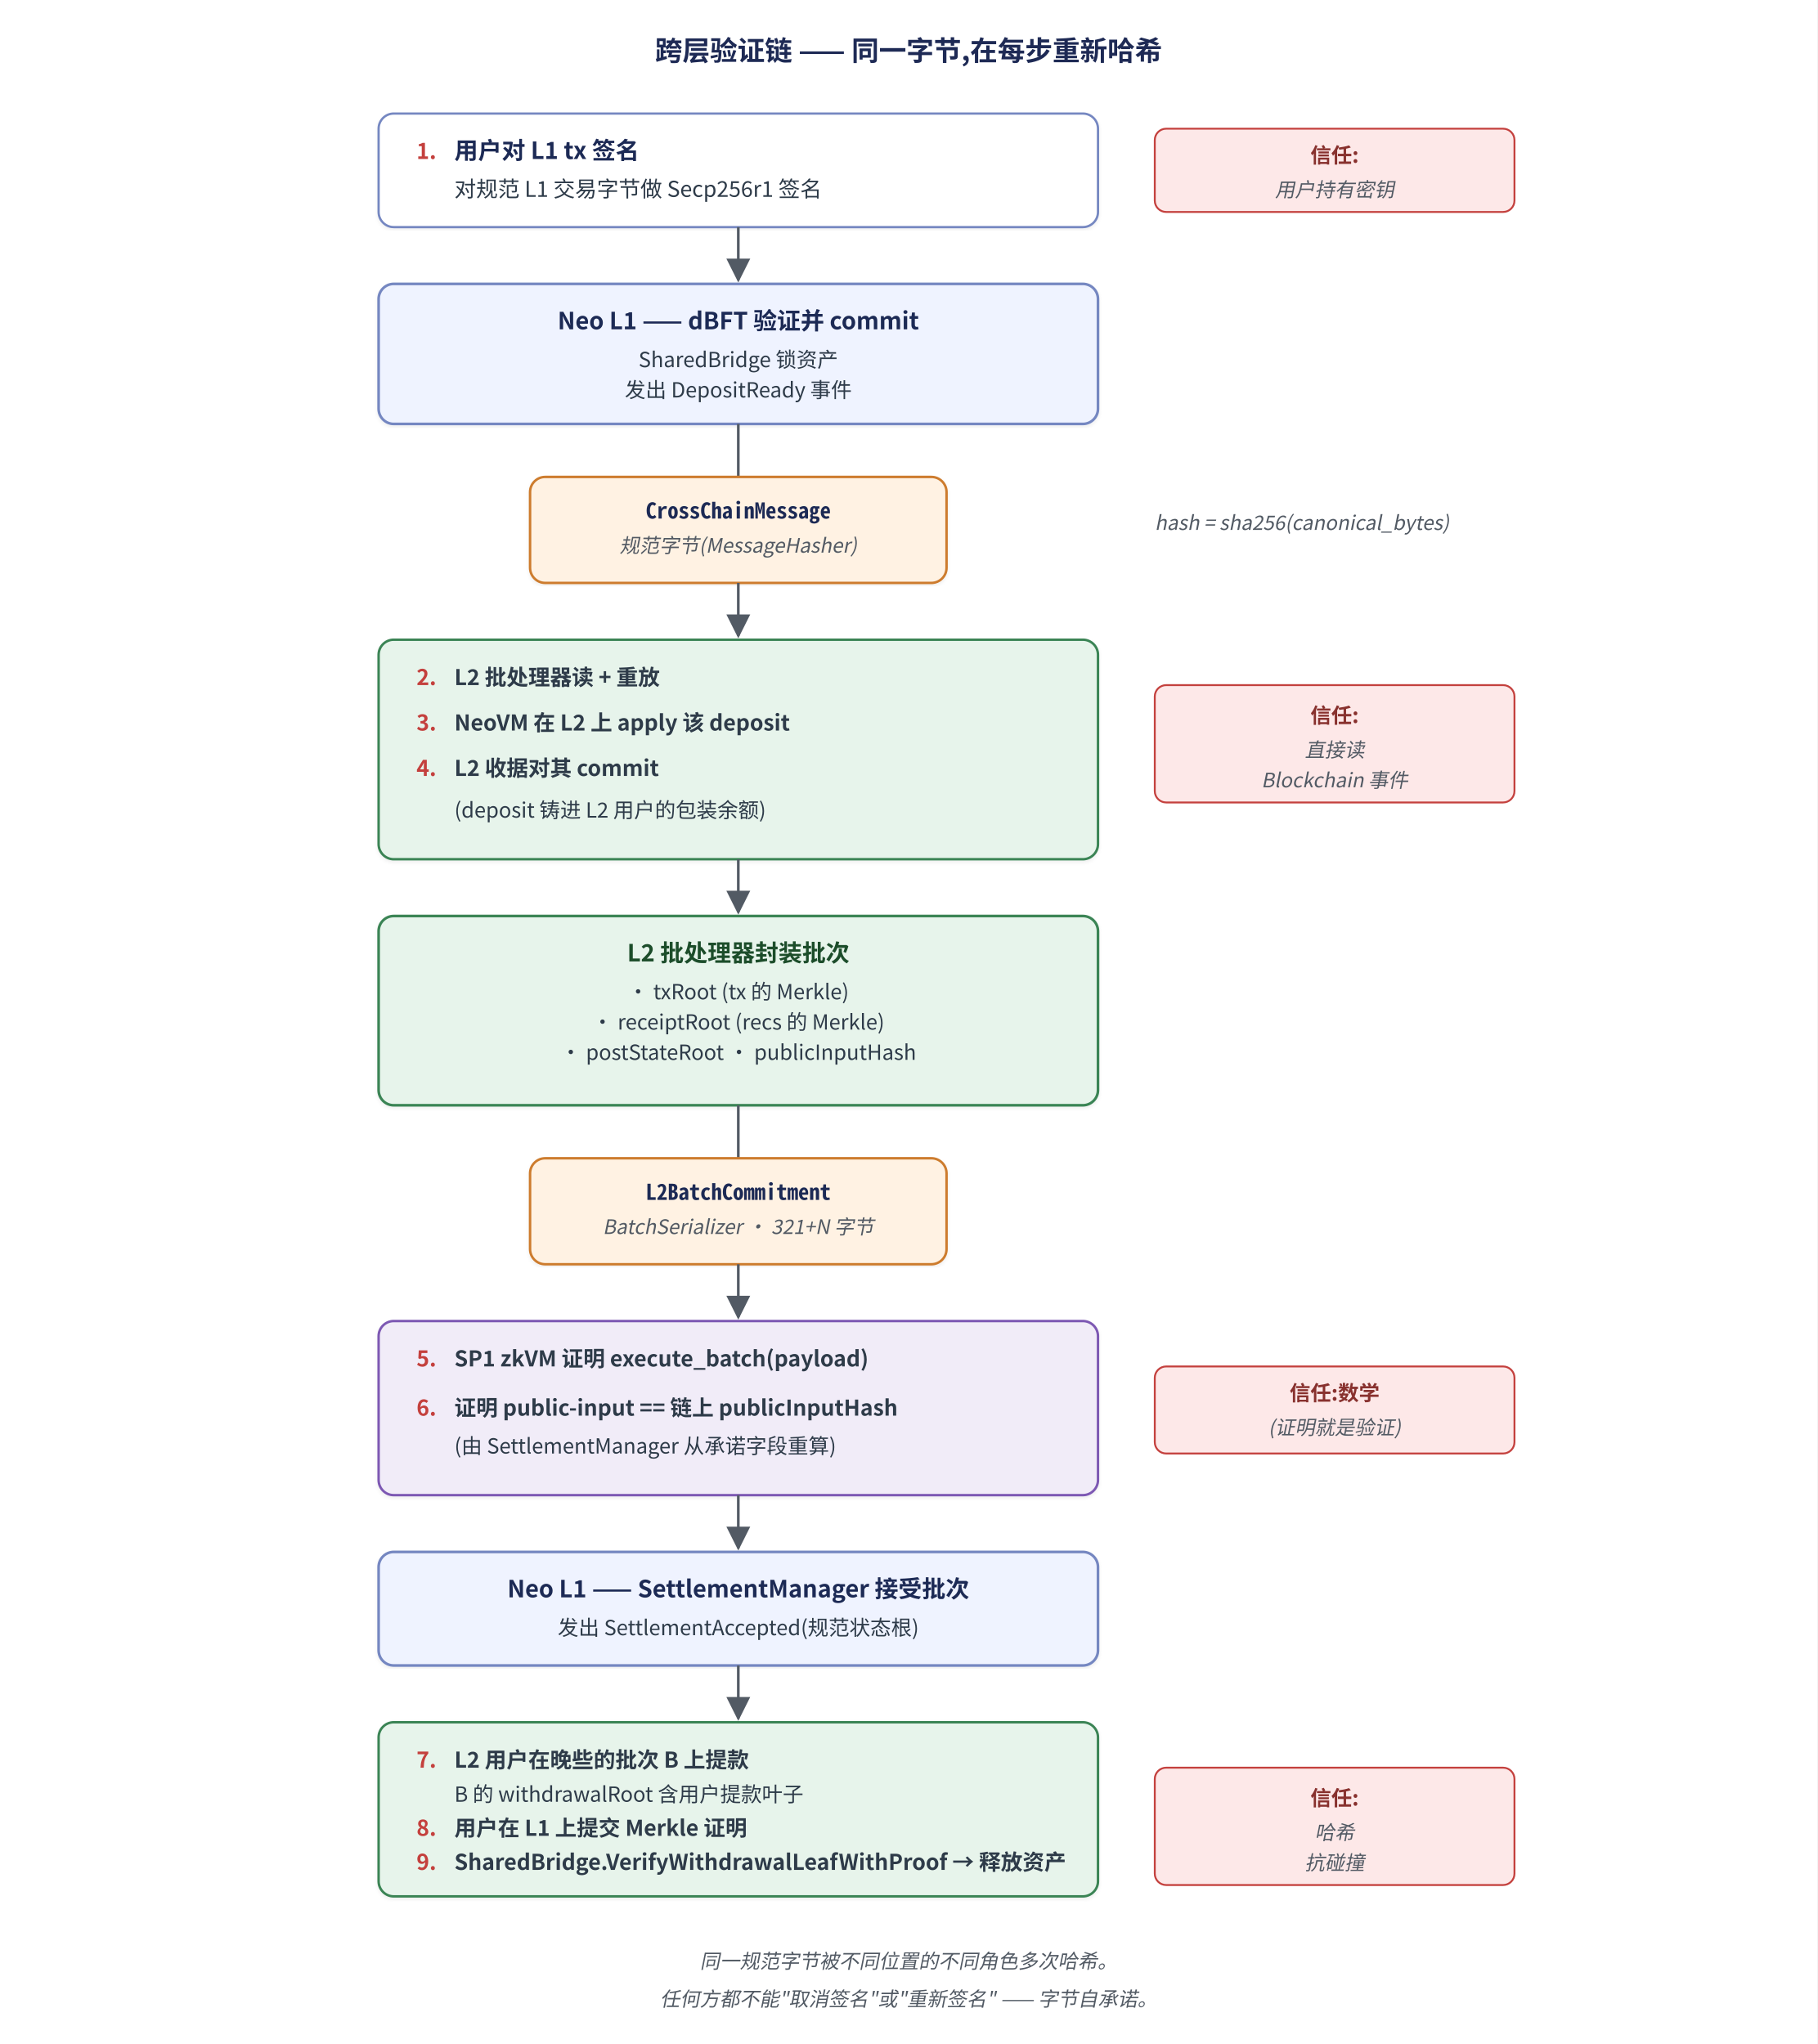
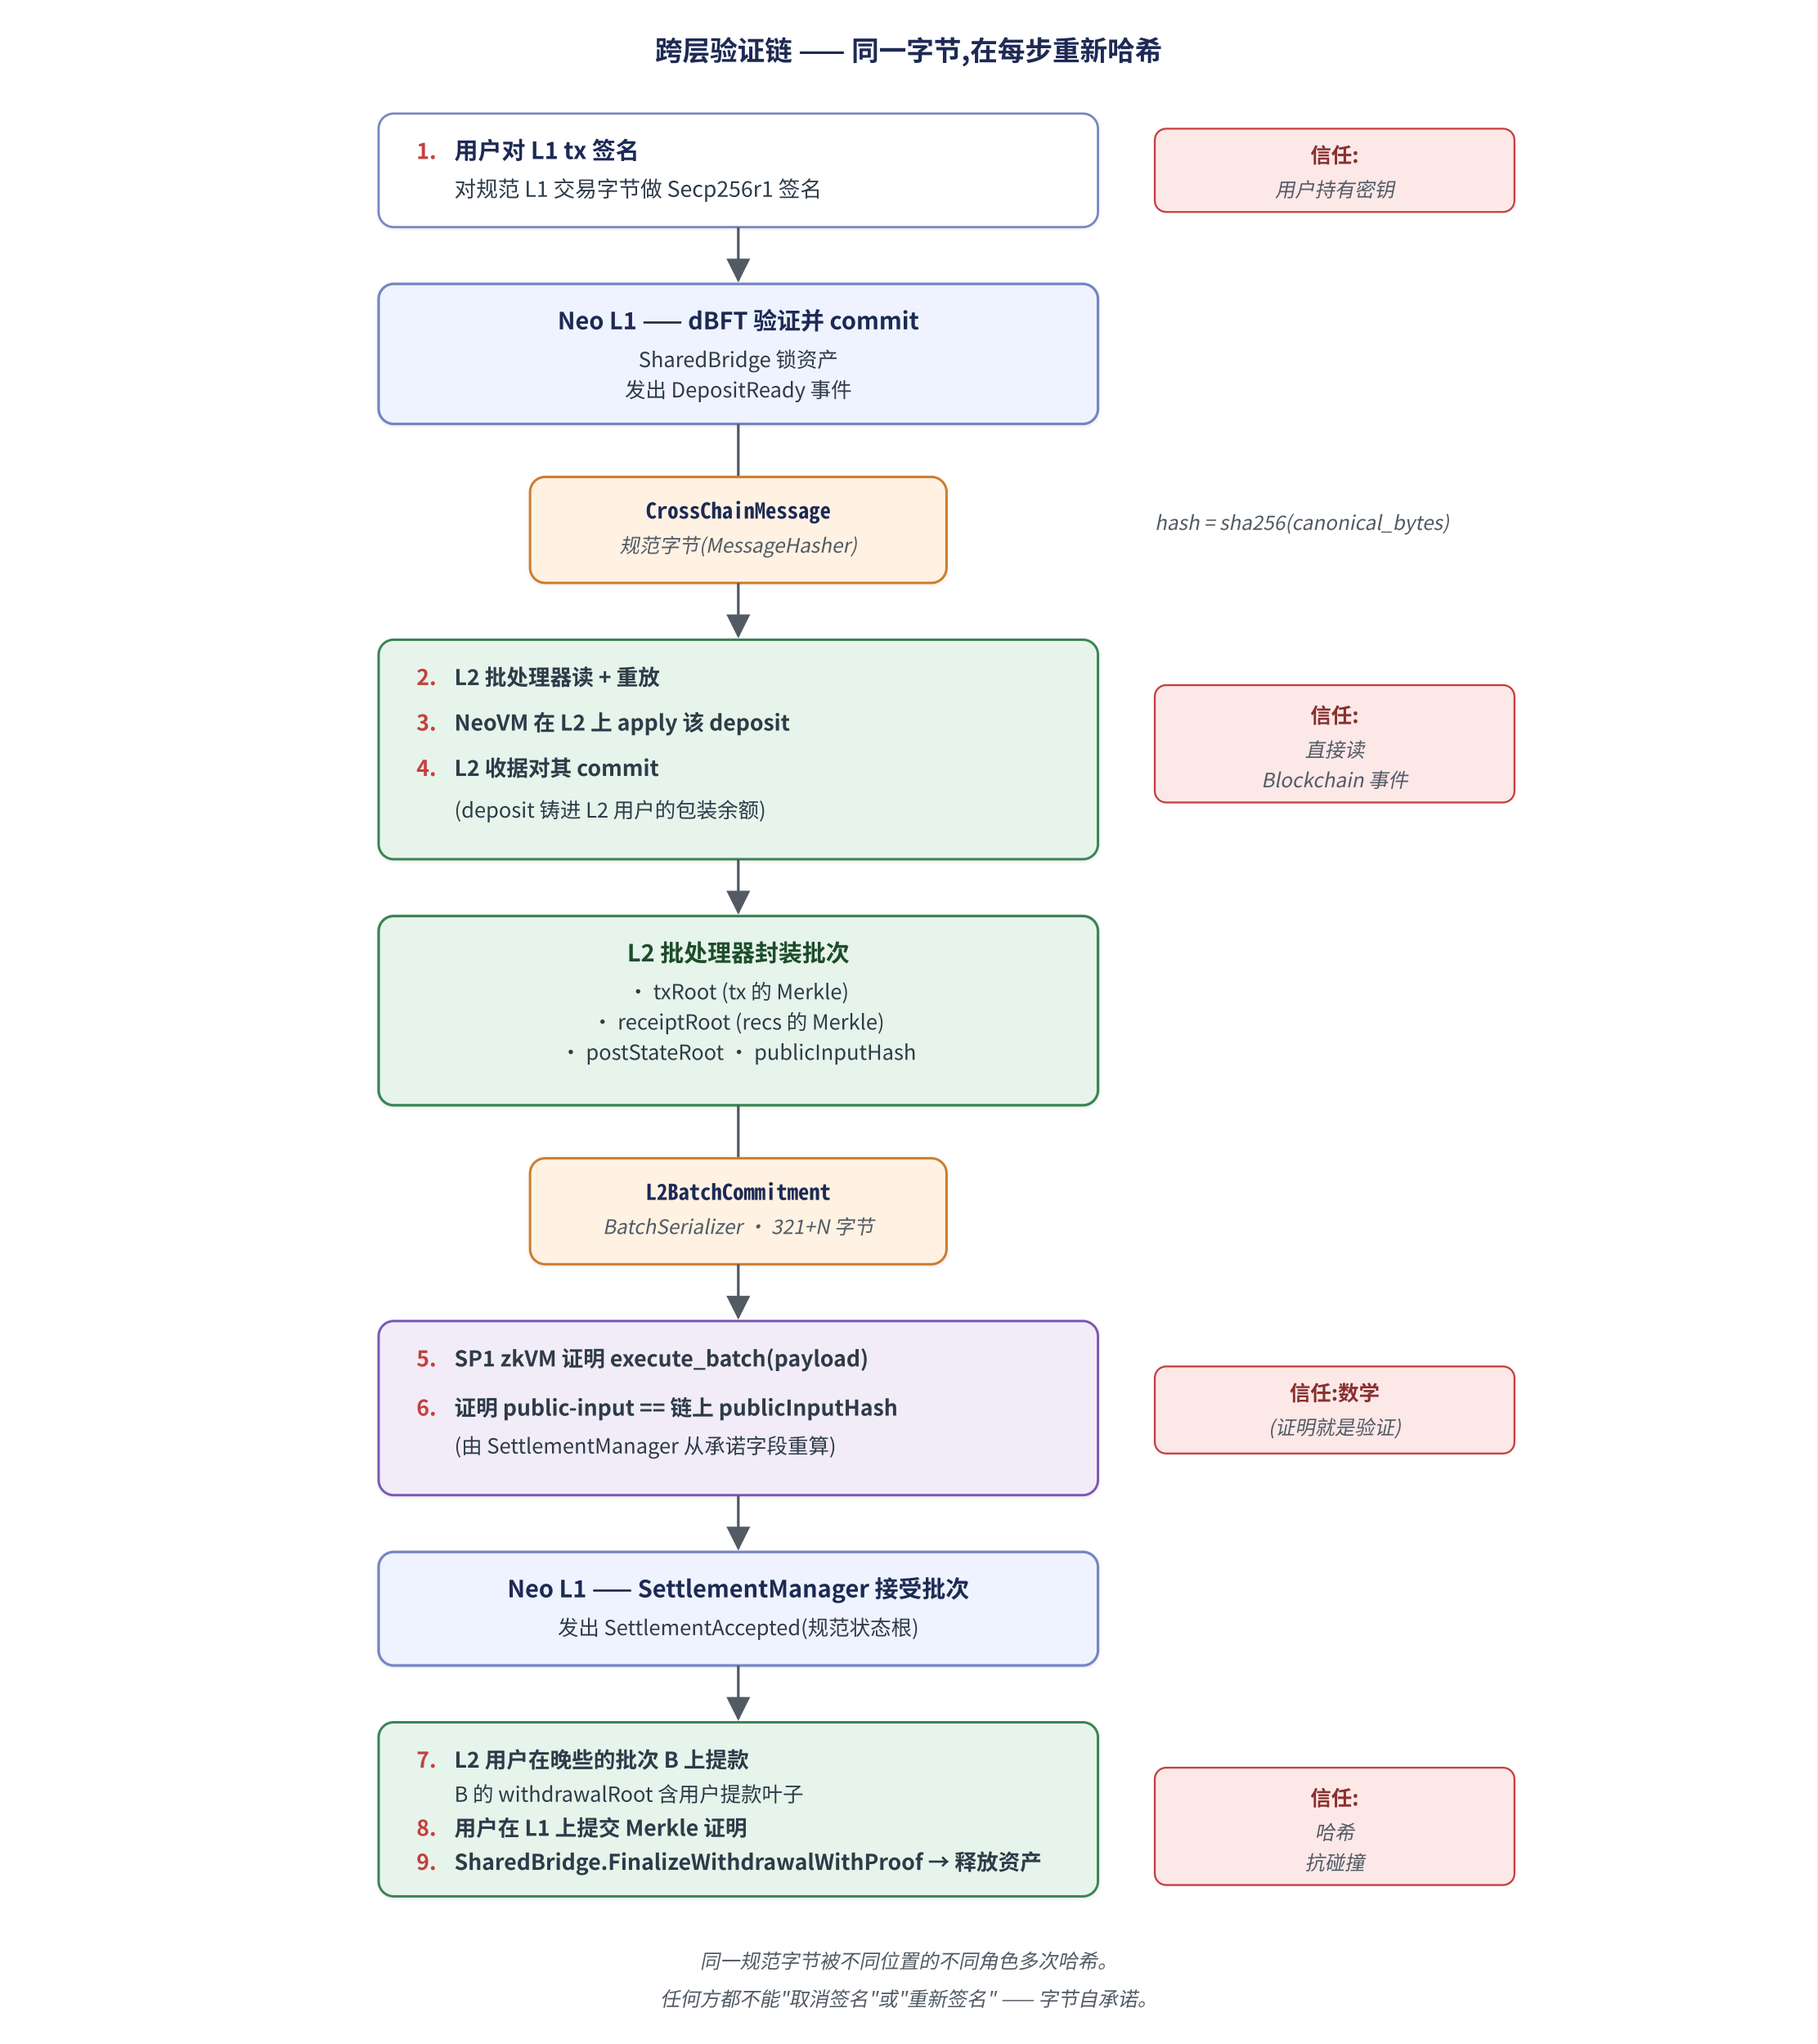
<svg xmlns="http://www.w3.org/2000/svg" viewBox="0 0 960 1080" font-family="'Noto Sans CJK SC', 'Source Han Sans SC', 'WenQuanYi Zen Hei', 'Microsoft YaHei', sans-serif" role="img" aria-labelledby="title desc">
  <defs>
    <marker id="arrow" viewBox="0 0 10 10" refX="9" refY="5" markerWidth="9" markerHeight="9" orient="auto">
      <path d="M0,0 L10,5 L0,10 Z" fill="#525a64" />
    </marker>
    <filter id="card" x="-2%" y="-3%" width="104%" height="106%">
      <feDropShadow dx="0" dy="1" stdDeviation="0.9" flood-color="#000000" flood-opacity="0.07" />
    </filter>
    <style>
      .header     { font-size: 14.5px; font-weight: 700; }
      .step-num   { font-size: 11.5px; font-weight: 700; fill: #c4413e; }
      .step-t     { font-size: 11.5px; fill: #2d3a48; }
      .actor-t    { font-size: 12.5px; font-weight: 700; }
      .actor-s    { font-size: 11px; fill: #2d3a48; }
      .bytes-t    { font-size: 11.5px; font-weight: 700; fill: #1e2a55; font-family: 'Noto Sans Mono CJK SC', ui-monospace, 'SF Mono',monospace; }
      .bytes-s    { font-size: 10.5px; fill: #525a64; font-style: italic; }
      .trust-t    { font-size: 11px; font-weight: 700; }
      .trust-s    { font-size: 10.5px; fill: #525a64; font-style: italic; }
    </style>
  </defs>
  <rect width="960" height="1080" fill="#ffffff" />
  <text x="480" y="32" text-anchor="middle" class="header" fill="#1e2a55">跨层验证链 —— 同一字节,在每步重新哈希</text>
  <g filter="url(#card)">
    <rect x="200" y="60" width="380" height="60" rx="8" ry="8" fill="#ffffff" stroke="#7587c1" stroke-width="1.2" />
    <text x="220" y="84" class="step-num">1.</text>
    <text x="240" y="84" class="actor-t" fill="#1e2a55">用户对 L1 tx 签名</text>
    <text x="240" y="104" class="step-t">对规范 L1 交易字节做 Secp256r1 签名</text>
  </g>
  <g>
    <rect x="610" y="68" width="190" height="44" rx="6" ry="6" fill="#fde8e8" stroke="#c4413e" stroke-width="1" />
    <text x="705" y="86" text-anchor="middle" class="trust-t" fill="#88312e">信任:</text>
    <text x="705" y="104" text-anchor="middle" class="trust-s">用户持有密钥</text>
  </g>
  <line x1="390" y1="120" x2="390" y2="148" stroke="#525a64" stroke-width="1.4" marker-end="url(#arrow)" />
  <g filter="url(#card)">
    <rect x="200" y="150" width="380" height="74" rx="8" ry="8" fill="#eff3ff" stroke="#7587c1" stroke-width="1.4" />
    <text x="390" y="174" text-anchor="middle" class="actor-t" fill="#1e2a55">Neo L1 —— dBFT 验证并 commit</text>
    <text x="390" y="194" text-anchor="middle" class="actor-s">SharedBridge 锁资产</text>
    <text x="390" y="210" text-anchor="middle" class="actor-s">发出 DepositReady 事件</text>
  </g>
  <line x1="390" y1="224" x2="390" y2="252" stroke="#525a64" stroke-width="1.4" />
  <g filter="url(#card)">
    <rect x="280" y="252" width="220" height="56" rx="8" ry="8" fill="#fff2e3" stroke="#cd7c2e" stroke-width="1.3" />
    <text x="390" y="274" text-anchor="middle" class="bytes-t">CrossChainMessage</text>
    <text x="390" y="292" text-anchor="middle" class="bytes-s">规范字节(MessageHasher)</text>
  </g>
  <text x="610" y="280" class="bytes-s" fill="#cd7c2e">hash = sha256(canonical_bytes)</text>
  <line x1="390" y1="308" x2="390" y2="336" stroke="#525a64" stroke-width="1.4" marker-end="url(#arrow)" />
  <g filter="url(#card)">
    <rect x="200" y="338" width="380" height="116" rx="8" ry="8" fill="#e7f4eb" stroke="#3a8454" stroke-width="1.3" />
    <text x="220" y="362" class="step-num">2.</text>
    <text x="240" y="362" class="step-t" fill="#1d4d2c">
      <tspan font-weight="600">L2 批处理器读 + 重放</tspan>
    </text>
    <text x="220" y="386" class="step-num">3.</text>
    <text x="240" y="386" class="step-t" fill="#1d4d2c">
      <tspan font-weight="600">NeoVM 在 L2 上 apply 该 deposit</tspan>
    </text>
    <text x="220" y="410" class="step-num">4.</text>
    <text x="240" y="410" class="step-t" fill="#1d4d2c">
      <tspan font-weight="600">L2 收据对其 commit</tspan>
    </text>
    <text x="240" y="432" class="actor-s">(deposit 铸进 L2 用户的包装余额)</text>
  </g>
  <g>
    <rect x="610" y="362" width="190" height="62" rx="6" ry="6" fill="#fde8e8" stroke="#c4413e" stroke-width="1" />
    <text x="705" y="382" text-anchor="middle" class="trust-t" fill="#88312e">信任:</text>
    <text x="705" y="400" text-anchor="middle" class="trust-s">直接读</text>
    <text x="705" y="416" text-anchor="middle" class="trust-s">Blockchain 事件</text>
  </g>
  <line x1="390" y1="454" x2="390" y2="482" stroke="#525a64" stroke-width="1.4" marker-end="url(#arrow)" />
  <g filter="url(#card)">
    <rect x="200" y="484" width="380" height="100" rx="8" ry="8" fill="#e7f4eb" stroke="#3a8454" stroke-width="1.4" />
    <text x="390" y="508" text-anchor="middle" class="actor-t" fill="#1d4d2c">L2 批处理器封装批次</text>
    <text x="390" y="528" text-anchor="middle" class="actor-s">· txRoot      (tx 的 Merkle)</text>
    <text x="390" y="544" text-anchor="middle" class="actor-s">· receiptRoot (recs 的 Merkle)</text>
    <text x="390" y="560" text-anchor="middle" class="actor-s">· postStateRoot · publicInputHash</text>
  </g>
  <line x1="390" y1="584" x2="390" y2="612" stroke="#525a64" stroke-width="1.4" />
  <g filter="url(#card)">
    <rect x="280" y="612" width="220" height="56" rx="8" ry="8" fill="#fff2e3" stroke="#cd7c2e" stroke-width="1.3" />
    <text x="390" y="634" text-anchor="middle" class="bytes-t">L2BatchCommitment</text>
    <text x="390" y="652" text-anchor="middle" class="bytes-s">BatchSerializer · 321+N 字节</text>
  </g>
  <line x1="390" y1="668" x2="390" y2="696" stroke="#525a64" stroke-width="1.4" marker-end="url(#arrow)" />
  <g filter="url(#card)">
    <rect x="200" y="698" width="380" height="92" rx="8" ry="8" fill="#f1ecf8" stroke="#7d59b3" stroke-width="1.3" />
    <text x="220" y="722" class="step-num">5.</text>
    <text x="240" y="722" class="step-t" fill="#3e2865">
      <tspan font-weight="600">SP1 zkVM 证明 execute_batch(payload)</tspan>
    </text>
    <text x="220" y="748" class="step-num">6.</text>
    <text x="240" y="748" class="step-t" fill="#3e2865">
      <tspan font-weight="600">证明 public-input == 链上 publicInputHash</tspan>
    </text>
    <text x="240" y="768" class="actor-s">(由 SettlementManager 从承诺字段重算)</text>
  </g>
  <g>
    <rect x="610" y="722" width="190" height="46" rx="6" ry="6" fill="#fde8e8" stroke="#c4413e" stroke-width="1" />
    <text x="705" y="740" text-anchor="middle" class="trust-t" fill="#88312e">信任:数学</text>
    <text x="705" y="758" text-anchor="middle" class="trust-s">(证明就是验证)</text>
  </g>
  <line x1="390" y1="790" x2="390" y2="818" stroke="#525a64" stroke-width="1.4" marker-end="url(#arrow)" />
  <g filter="url(#card)">
    <rect x="200" y="820" width="380" height="60" rx="8" ry="8" fill="#eff3ff" stroke="#7587c1" stroke-width="1.4" />
    <text x="390" y="844" text-anchor="middle" class="actor-t" fill="#1e2a55">Neo L1 —— SettlementManager 接受批次</text>
    <text x="390" y="864" text-anchor="middle" class="actor-s">发出 SettlementAccepted(规范状态根)</text>
  </g>
  <line x1="390" y1="880" x2="390" y2="908" stroke="#525a64" stroke-width="1.4" marker-end="url(#arrow)" />
  <g filter="url(#card)">
    <rect x="200" y="910" width="380" height="92" rx="8" ry="8" fill="#e7f4eb" stroke="#3a8454" stroke-width="1.3" />
    <text x="220" y="934" class="step-num">7.</text>
    <text x="240" y="934" class="step-t" fill="#1d4d2c">
      <tspan font-weight="600">L2 用户在晚些的批次 B 上提款</tspan>
    </text>
    <text x="240" y="952" class="actor-s">B 的 withdrawalRoot 含用户提款叶子</text>
    <text x="220" y="970" class="step-num">8.</text>
    <text x="240" y="970" class="step-t" fill="#1d4d2c">
      <tspan font-weight="600">用户在 L1 上提交 Merkle 证明</tspan>
    </text>
    <text x="220" y="988" class="step-num">9.</text>
    <text x="240" y="988" class="step-t" fill="#1d4d2c">
-       <tspan font-weight="600">SharedBridge.VerifyWithdrawalLeafWithProof → 释放资产</tspan>
+       <tspan font-weight="600">SharedBridge.FinalizeWithdrawalWithProof → 释放资产</tspan>
    </text>
  </g>
  <g>
    <rect x="610" y="934" width="190" height="62" rx="6" ry="6" fill="#fde8e8" stroke="#c4413e" stroke-width="1" />
    <text x="705" y="954" text-anchor="middle" class="trust-t" fill="#88312e">信任:</text>
    <text x="705" y="972" text-anchor="middle" class="trust-s">哈希</text>
    <text x="705" y="988" text-anchor="middle" class="trust-s">抗碰撞</text>
  </g>
  <text x="480" y="1040" text-anchor="middle" class="bytes-s" fill="#525a64">同一规范字节被不同位置的不同角色多次哈希。</text>
  <text x="480" y="1060" text-anchor="middle" class="bytes-s" fill="#525a64">任何方都不能"取消签名"或"重新签名" —— 字节自承诺。</text>
</svg>
